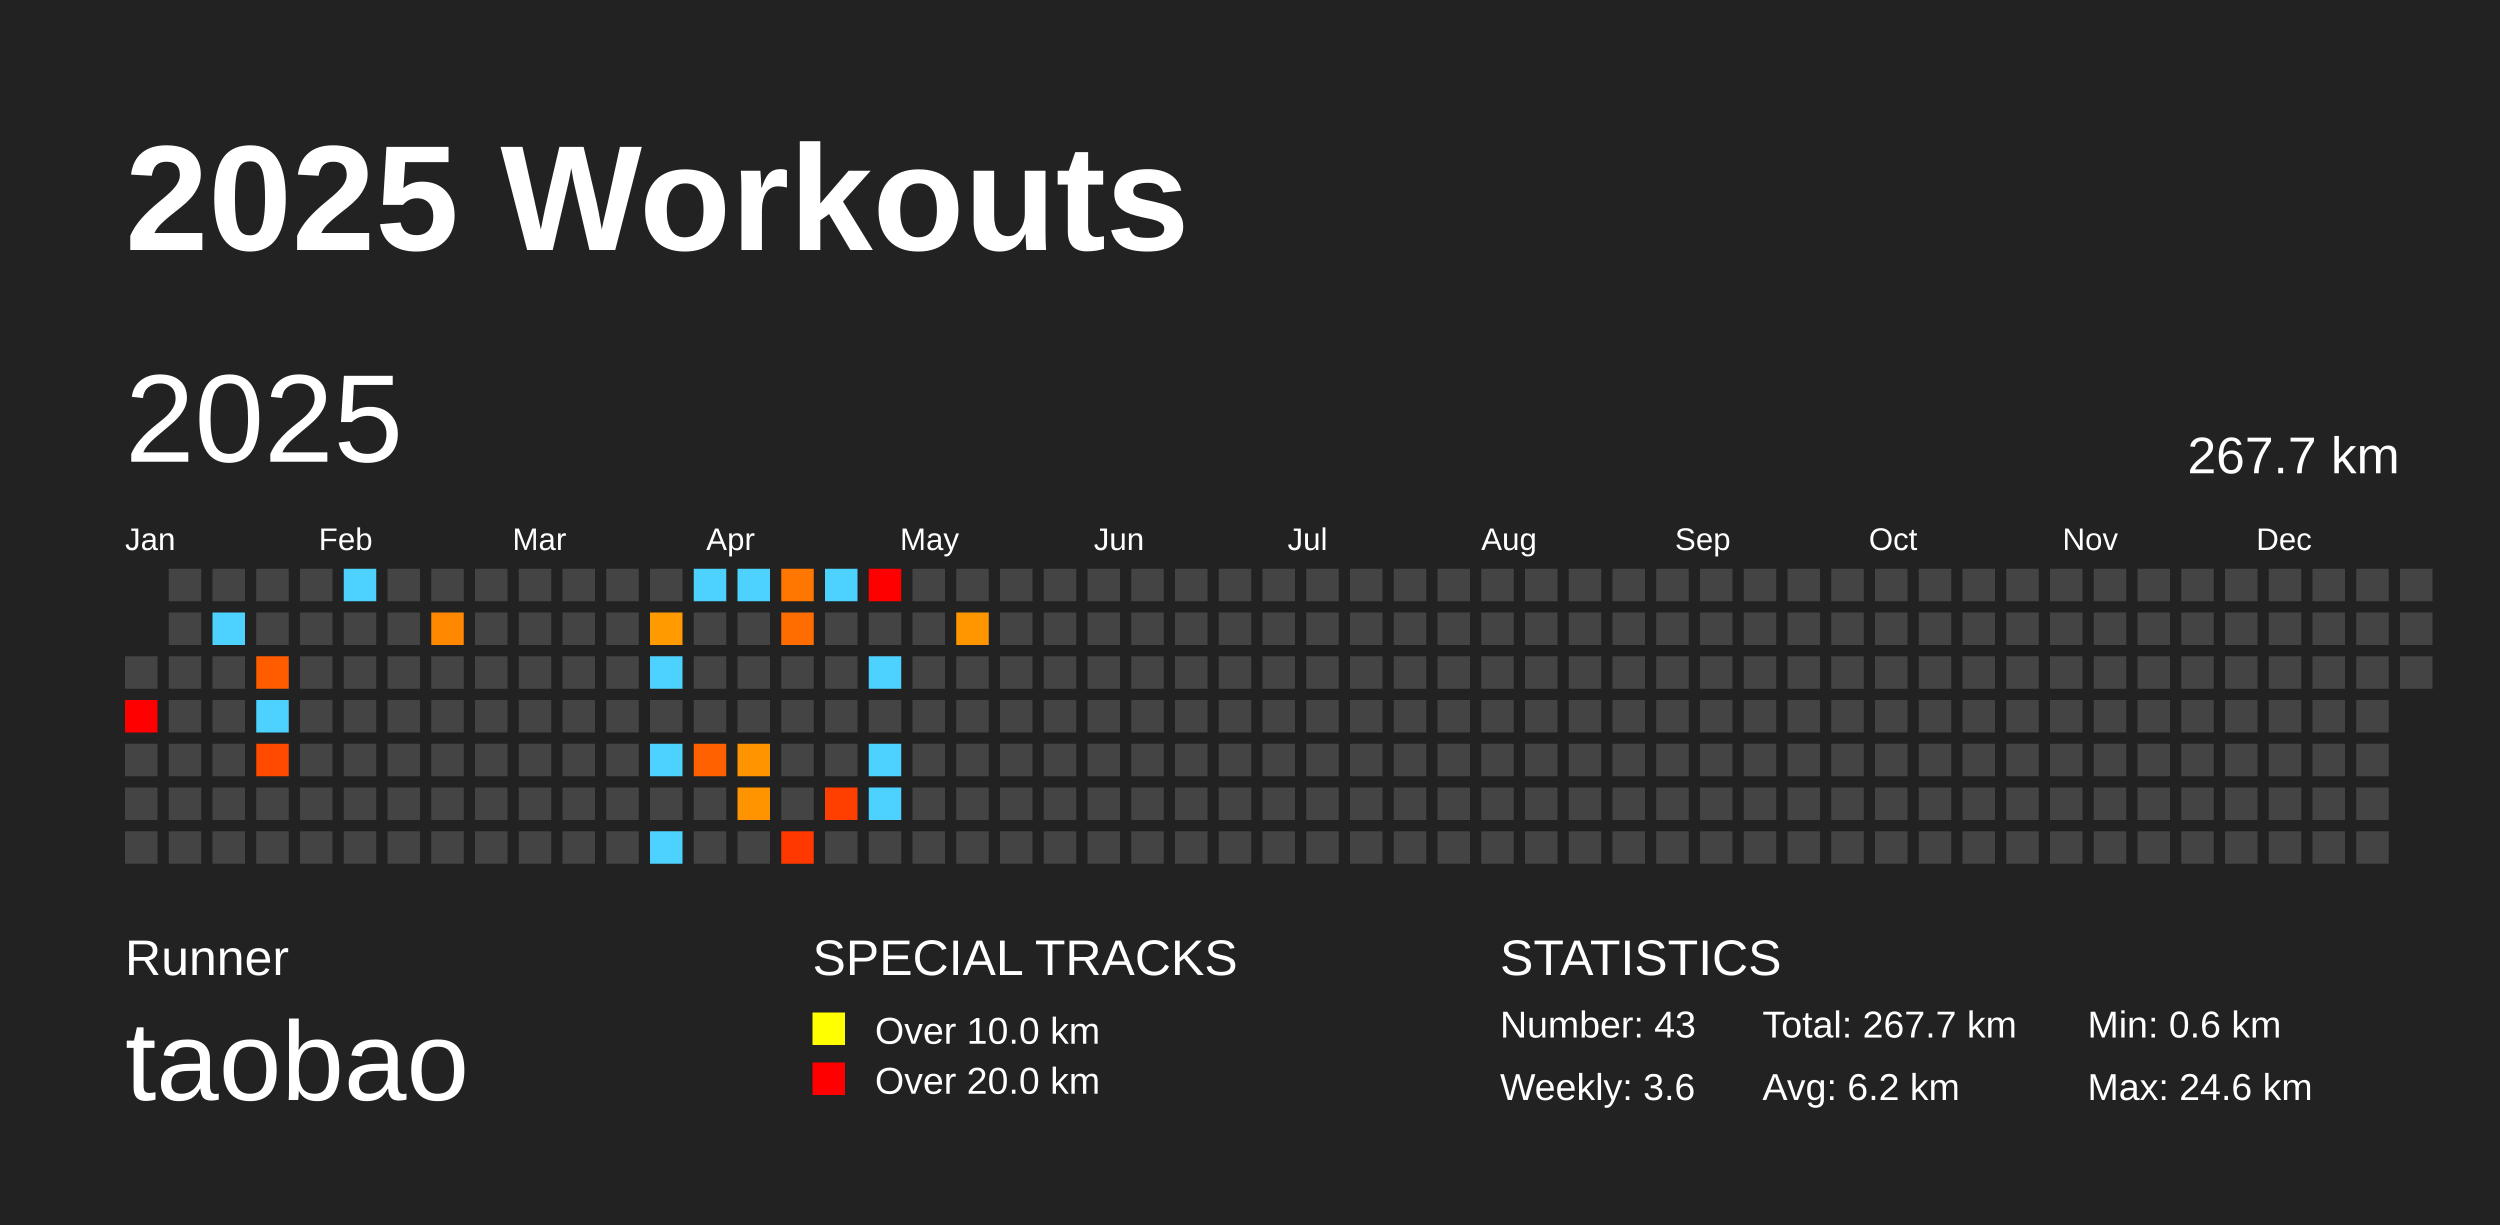
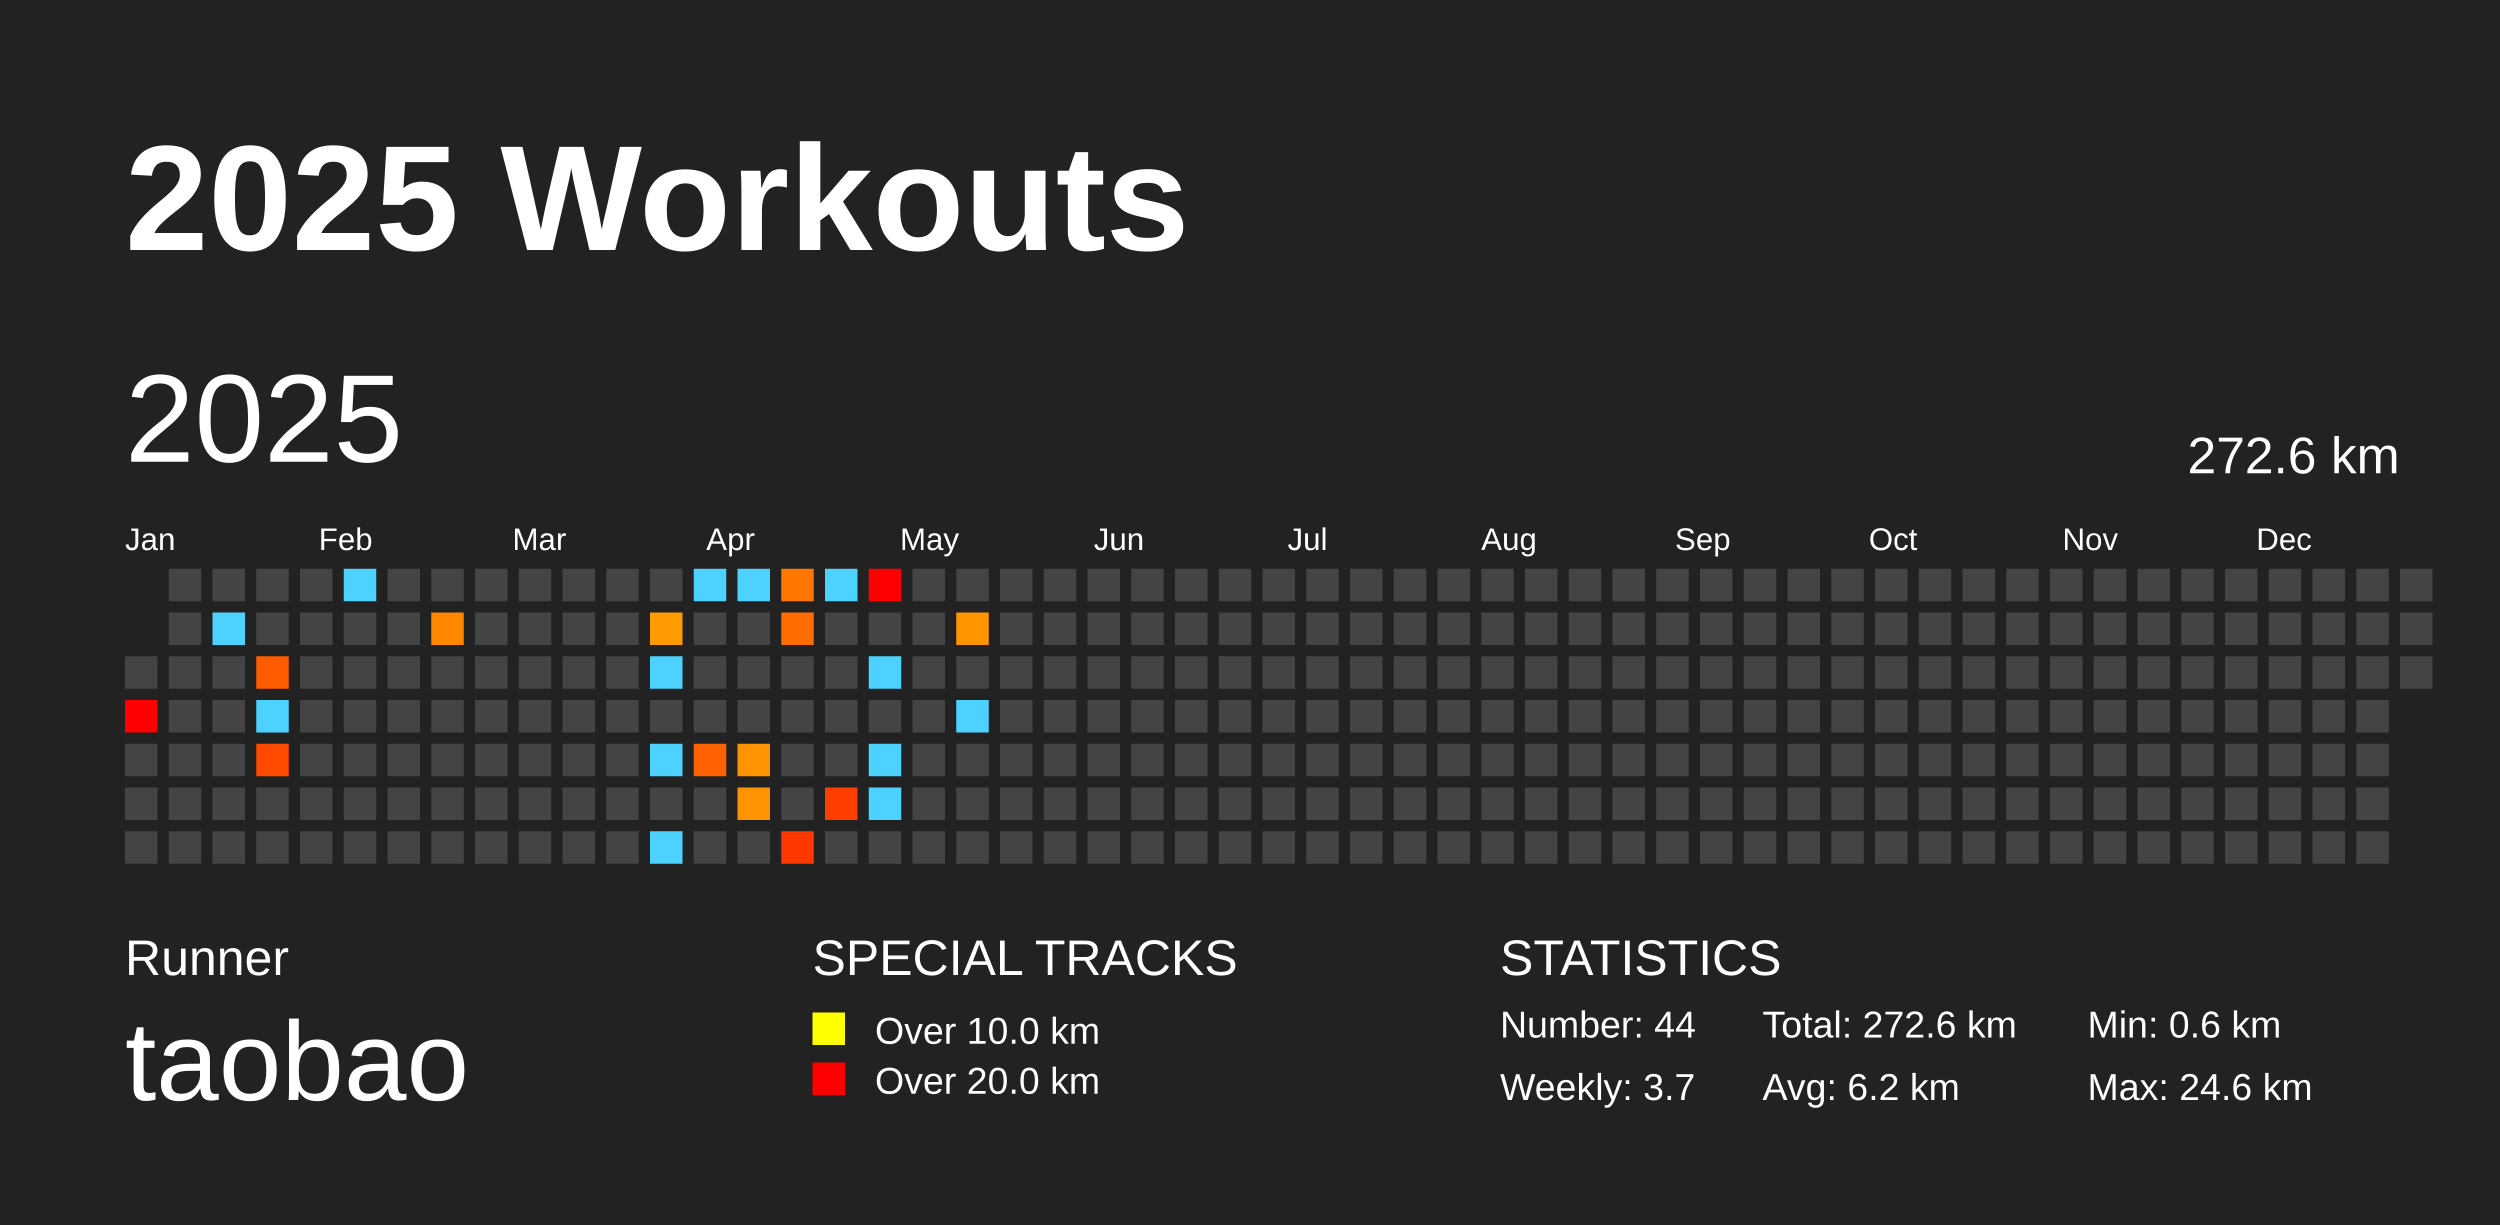
<svg xmlns="http://www.w3.org/2000/svg" baseProfile="full" height="98mm" version="1.1" viewBox="0,0,200,98" width="200mm">
  <defs />
  <rect fill="#222222" height="98" width="200" x="0" y="0" />
  <text fill="#FFFFFF" style="font-size:12px; font-family:Arial; font-weight:bold;" x="10" y="20">2025 Workouts</text>
  <text fill="#FFFFFF" style="font-size:4px; font-family:Arial" x="10" y="78">Runner</text>
  <text fill="#FFFFFF" style="font-size:9px; font-family:Arial" x="10" y="88">taobao</text>
  <text fill="#FFFFFF" style="font-size:4px; font-family:Arial" x="65" y="78">SPECIAL TRACKS</text>
  <rect fill="yellow" height="2.6" width="2.6" x="65" y="81" />
  <text fill="#FFFFFF" style="font-size:3px; font-family:Arial" x="70" y="83.5">Over 10.0 km</text>
  <rect fill="red" height="2.6" width="2.6" x="65" y="85" />
  <text fill="#FFFFFF" style="font-size:3px; font-family:Arial" x="70" y="87.5">Over 20.0 km</text>
  <text fill="#FFFFFF" style="font-size:4px; font-family:Arial" x="120" y="78">STATISTICS</text>
-   <text fill="#FFFFFF" style="font-size:3px; font-family:Arial" x="120" y="83">Number: 43</text>
-   <text fill="#FFFFFF" style="font-size:3px; font-family:Arial" x="120" y="88">Weekly: 3.6</text>
-   <text fill="#FFFFFF" style="font-size:3px; font-family:Arial" x="141" y="83">Total: 267.7 km</text>
+   <text fill="#FFFFFF" style="font-size:3px; font-family:Arial" x="120" y="83">Number: 44</text>
+   <text fill="#FFFFFF" style="font-size:3px; font-family:Arial" x="120" y="88">Weekly: 3.7</text>
+   <text fill="#FFFFFF" style="font-size:3px; font-family:Arial" x="141" y="83">Total: 272.6 km</text>
  <text fill="#FFFFFF" style="font-size:3px; font-family:Arial" x="141" y="88">Avg: 6.2 km</text>
  <text fill="#FFFFFF" style="font-size:3px; font-family:Arial" x="167" y="83">Min: 0.6 km</text>
  <text fill="#FFFFFF" style="font-size:3px; font-family:Arial" x="167" y="88">Max: 24.6 km</text>
  <text dominant-baseline="hanging" fill="#FFFFFF" style="font-size:10.0px; font-family:Arial;" x="10" y="30">2025</text>
-   <text dominant-baseline="hanging" fill="#FFFFFF" style="font-size:4.125px; font-family:Arial;" x="175" y="35">267.7 km</text>
+   <text dominant-baseline="hanging" fill="#FFFFFF" style="font-size:4.125px; font-family:Arial;" x="175" y="35">272.6 km</text>
  <text fill="#FFFFFF" style="font-size:2.5px; font-family:Arial" x="10.0" y="44">Jan</text>
  <text fill="#FFFFFF" style="font-size:2.5px; font-family:Arial" x="25.5" y="44">Feb</text>
  <text fill="#FFFFFF" style="font-size:2.5px; font-family:Arial" x="41.0" y="44">Mar</text>
  <text fill="#FFFFFF" style="font-size:2.5px; font-family:Arial" x="56.5" y="44">Apr</text>
  <text fill="#FFFFFF" style="font-size:2.5px; font-family:Arial" x="72.0" y="44">May</text>
  <text fill="#FFFFFF" style="font-size:2.5px; font-family:Arial" x="87.5" y="44">Jun</text>
  <text fill="#FFFFFF" style="font-size:2.5px; font-family:Arial" x="103.0" y="44">Jul</text>
  <text fill="#FFFFFF" style="font-size:2.5px; font-family:Arial" x="118.5" y="44">Aug</text>
  <text fill="#FFFFFF" style="font-size:2.5px; font-family:Arial" x="134.0" y="44">Sep</text>
  <text fill="#FFFFFF" style="font-size:2.5px; font-family:Arial" x="149.5" y="44">Oct</text>
  <text fill="#FFFFFF" style="font-size:2.5px; font-family:Arial" x="165.0" y="44">Nov</text>
  <text fill="#FFFFFF" style="font-size:2.5px; font-family:Arial" x="180.5" y="44">Dec</text>
  <rect fill="#444444" height="2.6" width="2.6" x="10.0" y="52.5" />
  <rect fill="red" height="2.6" width="2.6" x="10.0" y="56.0" />
  <rect fill="#444444" height="2.6" width="2.6" x="10.0" y="59.5" />
  <rect fill="#444444" height="2.6" width="2.6" x="10.0" y="63.0" />
  <rect fill="#444444" height="2.6" width="2.6" x="10.0" y="66.5" />
  <rect fill="#444444" height="2.6" width="2.6" x="13.5" y="45.5" />
  <rect fill="#444444" height="2.6" width="2.6" x="13.5" y="49.0" />
  <rect fill="#444444" height="2.6" width="2.6" x="13.5" y="52.5" />
  <rect fill="#444444" height="2.6" width="2.6" x="13.5" y="56.0" />
  <rect fill="#444444" height="2.6" width="2.6" x="13.5" y="59.5" />
  <rect fill="#444444" height="2.6" width="2.6" x="13.5" y="63.0" />
  <rect fill="#444444" height="2.6" width="2.6" x="13.5" y="66.5" />
  <rect fill="#444444" height="2.6" width="2.6" x="17.0" y="45.5" />
  <rect fill="#4dd2ff" height="2.6" width="2.6" x="17.0" y="49.0" />
  <rect fill="#444444" height="2.6" width="2.6" x="17.0" y="52.5" />
  <rect fill="#444444" height="2.6" width="2.6" x="17.0" y="56.0" />
  <rect fill="#444444" height="2.6" width="2.6" x="17.0" y="59.5" />
  <rect fill="#444444" height="2.6" width="2.6" x="17.0" y="63.0" />
  <rect fill="#444444" height="2.6" width="2.6" x="17.0" y="66.5" />
  <rect fill="#444444" height="2.6" width="2.6" x="20.5" y="45.5" />
  <rect fill="#444444" height="2.6" width="2.6" x="20.5" y="49.0" />
  <rect fill="#ff5c00" height="2.6" width="2.6" x="20.5" y="52.5" />
  <rect fill="#4dd2ff" height="2.6" width="2.6" x="20.5" y="56.0" />
  <rect fill="#ff4a00" height="2.6" width="2.6" x="20.5" y="59.5" />
  <rect fill="#444444" height="2.6" width="2.6" x="20.5" y="63.0" />
  <rect fill="#444444" height="2.6" width="2.6" x="20.5" y="66.5" />
  <rect fill="#444444" height="2.6" width="2.6" x="24.0" y="45.5" />
  <rect fill="#444444" height="2.6" width="2.6" x="24.0" y="49.0" />
  <rect fill="#444444" height="2.6" width="2.6" x="24.0" y="52.5" />
  <rect fill="#444444" height="2.6" width="2.6" x="24.0" y="56.0" />
  <rect fill="#444444" height="2.6" width="2.6" x="24.0" y="59.5" />
  <rect fill="#444444" height="2.6" width="2.6" x="24.0" y="63.0" />
  <rect fill="#444444" height="2.6" width="2.6" x="24.0" y="66.5" />
  <rect fill="#4dd2ff" height="2.6" width="2.6" x="27.5" y="45.5" />
  <rect fill="#444444" height="2.6" width="2.6" x="27.5" y="49.0" />
  <rect fill="#444444" height="2.6" width="2.6" x="27.5" y="52.5" />
  <rect fill="#444444" height="2.6" width="2.6" x="27.5" y="56.0" />
  <rect fill="#444444" height="2.6" width="2.6" x="27.5" y="59.5" />
  <rect fill="#444444" height="2.6" width="2.6" x="27.5" y="63.0" />
  <rect fill="#444444" height="2.6" width="2.6" x="27.5" y="66.5" />
  <rect fill="#444444" height="2.6" width="2.6" x="31.0" y="45.5" />
  <rect fill="#444444" height="2.6" width="2.6" x="31.0" y="49.0" />
  <rect fill="#444444" height="2.6" width="2.6" x="31.0" y="52.5" />
  <rect fill="#444444" height="2.6" width="2.6" x="31.0" y="56.0" />
  <rect fill="#444444" height="2.6" width="2.6" x="31.0" y="59.5" />
  <rect fill="#444444" height="2.6" width="2.6" x="31.0" y="63.0" />
  <rect fill="#444444" height="2.6" width="2.6" x="31.0" y="66.5" />
  <rect fill="#444444" height="2.6" width="2.6" x="34.5" y="45.5" />
  <rect fill="#ff8800" height="2.6" width="2.6" x="34.5" y="49.0" />
  <rect fill="#444444" height="2.6" width="2.6" x="34.5" y="52.5" />
  <rect fill="#444444" height="2.6" width="2.6" x="34.5" y="56.0" />
  <rect fill="#444444" height="2.6" width="2.6" x="34.5" y="59.5" />
  <rect fill="#444444" height="2.6" width="2.6" x="34.5" y="63.0" />
  <rect fill="#444444" height="2.6" width="2.6" x="34.5" y="66.5" />
  <rect fill="#444444" height="2.6" width="2.6" x="38.0" y="45.5" />
  <rect fill="#444444" height="2.6" width="2.6" x="38.0" y="49.0" />
  <rect fill="#444444" height="2.6" width="2.6" x="38.0" y="52.5" />
  <rect fill="#444444" height="2.6" width="2.6" x="38.0" y="56.0" />
  <rect fill="#444444" height="2.6" width="2.6" x="38.0" y="59.5" />
  <rect fill="#444444" height="2.6" width="2.6" x="38.0" y="63.0" />
  <rect fill="#444444" height="2.6" width="2.6" x="38.0" y="66.5" />
  <rect fill="#444444" height="2.6" width="2.6" x="41.5" y="45.5" />
  <rect fill="#444444" height="2.6" width="2.6" x="41.5" y="49.0" />
  <rect fill="#444444" height="2.6" width="2.6" x="41.5" y="52.5" />
  <rect fill="#444444" height="2.6" width="2.6" x="41.5" y="56.0" />
  <rect fill="#444444" height="2.6" width="2.6" x="41.5" y="59.5" />
  <rect fill="#444444" height="2.6" width="2.6" x="41.5" y="63.0" />
  <rect fill="#444444" height="2.6" width="2.6" x="41.5" y="66.5" />
  <rect fill="#444444" height="2.6" width="2.6" x="45.0" y="45.5" />
  <rect fill="#444444" height="2.6" width="2.6" x="45.0" y="49.0" />
  <rect fill="#444444" height="2.6" width="2.6" x="45.0" y="52.5" />
  <rect fill="#444444" height="2.6" width="2.6" x="45.0" y="56.0" />
  <rect fill="#444444" height="2.6" width="2.6" x="45.0" y="59.5" />
  <rect fill="#444444" height="2.6" width="2.6" x="45.0" y="63.0" />
  <rect fill="#444444" height="2.6" width="2.6" x="45.0" y="66.5" />
  <rect fill="#444444" height="2.6" width="2.6" x="48.5" y="45.5" />
  <rect fill="#444444" height="2.6" width="2.6" x="48.5" y="49.0" />
  <rect fill="#444444" height="2.6" width="2.6" x="48.5" y="52.5" />
  <rect fill="#444444" height="2.6" width="2.6" x="48.5" y="56.0" />
  <rect fill="#444444" height="2.6" width="2.6" x="48.5" y="59.5" />
  <rect fill="#444444" height="2.6" width="2.6" x="48.5" y="63.0" />
  <rect fill="#444444" height="2.6" width="2.6" x="48.5" y="66.5" />
  <rect fill="#444444" height="2.6" width="2.6" x="52.0" y="45.5" />
  <rect fill="#ff9a00" height="2.6" width="2.6" x="52.0" y="49.0" />
  <rect fill="#4dd2ff" height="2.6" width="2.6" x="52.0" y="52.5" />
  <rect fill="#444444" height="2.6" width="2.6" x="52.0" y="56.0" />
  <rect fill="#4dd2ff" height="2.6" width="2.6" x="52.0" y="59.5" />
  <rect fill="#444444" height="2.6" width="2.6" x="52.0" y="63.0" />
  <rect fill="#4dd2ff" height="2.6" width="2.6" x="52.0" y="66.5" />
  <rect fill="#4dd2ff" height="2.6" width="2.6" x="55.5" y="45.5" />
  <rect fill="#444444" height="2.6" width="2.6" x="55.5" y="49.0" />
  <rect fill="#444444" height="2.6" width="2.6" x="55.5" y="52.5" />
  <rect fill="#444444" height="2.6" width="2.6" x="55.5" y="56.0" />
  <rect fill="#ff6100" height="2.6" width="2.6" x="55.5" y="59.5" />
  <rect fill="#444444" height="2.6" width="2.6" x="55.5" y="63.0" />
  <rect fill="#444444" height="2.6" width="2.6" x="55.5" y="66.5" />
  <rect fill="#4dd2ff" height="2.6" width="2.6" x="59.0" y="45.5" />
  <rect fill="#444444" height="2.6" width="2.6" x="59.0" y="49.0" />
  <rect fill="#444444" height="2.6" width="2.6" x="59.0" y="52.5" />
  <rect fill="#444444" height="2.6" width="2.6" x="59.0" y="56.0" />
  <rect fill="#ff9300" height="2.6" width="2.6" x="59.0" y="59.5" />
  <rect fill="#ff9300" height="2.6" width="2.6" x="59.0" y="63.0" />
  <rect fill="#444444" height="2.6" width="2.6" x="59.0" y="66.5" />
  <rect fill="#ff7600" height="2.6" width="2.6" x="62.5" y="45.5" />
  <rect fill="#ff6c00" height="2.6" width="2.6" x="62.5" y="49.0" />
  <rect fill="#444444" height="2.6" width="2.6" x="62.5" y="52.5" />
  <rect fill="#444444" height="2.6" width="2.6" x="62.5" y="56.0" />
  <rect fill="#444444" height="2.6" width="2.6" x="62.5" y="59.5" />
  <rect fill="#444444" height="2.6" width="2.6" x="62.5" y="63.0" />
  <rect fill="#ff3800" height="2.6" width="2.6" x="62.5" y="66.5" />
  <rect fill="#4dd2ff" height="2.6" width="2.6" x="66.0" y="45.5" />
  <rect fill="#444444" height="2.6" width="2.6" x="66.0" y="49.0" />
  <rect fill="#444444" height="2.6" width="2.6" x="66.0" y="52.5" />
  <rect fill="#444444" height="2.6" width="2.6" x="66.0" y="56.0" />
  <rect fill="#444444" height="2.6" width="2.6" x="66.0" y="59.5" />
  <rect fill="#ff3f00" height="2.6" width="2.6" x="66.0" y="63.0" />
  <rect fill="#444444" height="2.6" width="2.6" x="66.0" y="66.5" />
  <rect fill="red" height="2.6" width="2.6" x="69.5" y="45.5" />
  <rect fill="#444444" height="2.6" width="2.6" x="69.5" y="49.0" />
  <rect fill="#4dd2ff" height="2.6" width="2.6" x="69.5" y="52.5" />
  <rect fill="#444444" height="2.6" width="2.6" x="69.5" y="56.0" />
  <rect fill="#4dd2ff" height="2.6" width="2.6" x="69.5" y="59.5" />
  <rect fill="#4dd2ff" height="2.6" width="2.6" x="69.5" y="63.0" />
  <rect fill="#444444" height="2.6" width="2.6" x="69.5" y="66.5" />
  <rect fill="#444444" height="2.6" width="2.6" x="73.0" y="45.5" />
  <rect fill="#444444" height="2.6" width="2.6" x="73.0" y="49.0" />
  <rect fill="#444444" height="2.6" width="2.6" x="73.0" y="52.5" />
  <rect fill="#444444" height="2.6" width="2.6" x="73.0" y="56.0" />
  <rect fill="#444444" height="2.6" width="2.6" x="73.0" y="59.5" />
  <rect fill="#444444" height="2.6" width="2.6" x="73.0" y="63.0" />
  <rect fill="#444444" height="2.6" width="2.6" x="73.0" y="66.5" />
  <rect fill="#444444" height="2.6" width="2.6" x="76.5" y="45.5" />
  <rect fill="#ff9600" height="2.6" width="2.6" x="76.5" y="49.0" />
  <rect fill="#444444" height="2.6" width="2.6" x="76.5" y="52.5" />
-   <rect fill="#444444" height="2.6" width="2.6" x="76.5" y="56.0" />
+   <rect fill="#4dd2ff" height="2.6" width="2.6" x="76.5" y="56.0" />
  <rect fill="#444444" height="2.6" width="2.6" x="76.5" y="59.5" />
  <rect fill="#444444" height="2.6" width="2.6" x="76.5" y="63.0" />
  <rect fill="#444444" height="2.6" width="2.6" x="76.5" y="66.5" />
  <rect fill="#444444" height="2.6" width="2.6" x="80.0" y="45.5" />
  <rect fill="#444444" height="2.6" width="2.6" x="80.0" y="49.0" />
  <rect fill="#444444" height="2.6" width="2.6" x="80.0" y="52.5" />
  <rect fill="#444444" height="2.6" width="2.6" x="80.0" y="56.0" />
  <rect fill="#444444" height="2.6" width="2.6" x="80.0" y="59.5" />
  <rect fill="#444444" height="2.6" width="2.6" x="80.0" y="63.0" />
  <rect fill="#444444" height="2.6" width="2.6" x="80.0" y="66.5" />
  <rect fill="#444444" height="2.6" width="2.6" x="83.5" y="45.5" />
  <rect fill="#444444" height="2.6" width="2.6" x="83.5" y="49.0" />
  <rect fill="#444444" height="2.6" width="2.6" x="83.5" y="52.5" />
  <rect fill="#444444" height="2.6" width="2.6" x="83.5" y="56.0" />
  <rect fill="#444444" height="2.6" width="2.6" x="83.5" y="59.5" />
  <rect fill="#444444" height="2.6" width="2.6" x="83.5" y="63.0" />
  <rect fill="#444444" height="2.6" width="2.6" x="83.5" y="66.5" />
  <rect fill="#444444" height="2.6" width="2.6" x="87.0" y="45.5" />
  <rect fill="#444444" height="2.6" width="2.6" x="87.0" y="49.0" />
  <rect fill="#444444" height="2.6" width="2.6" x="87.0" y="52.5" />
  <rect fill="#444444" height="2.6" width="2.6" x="87.0" y="56.0" />
  <rect fill="#444444" height="2.6" width="2.6" x="87.0" y="59.5" />
  <rect fill="#444444" height="2.6" width="2.6" x="87.0" y="63.0" />
  <rect fill="#444444" height="2.6" width="2.6" x="87.0" y="66.5" />
  <rect fill="#444444" height="2.6" width="2.6" x="90.5" y="45.5" />
  <rect fill="#444444" height="2.6" width="2.6" x="90.5" y="49.0" />
  <rect fill="#444444" height="2.6" width="2.6" x="90.5" y="52.5" />
  <rect fill="#444444" height="2.6" width="2.6" x="90.5" y="56.0" />
  <rect fill="#444444" height="2.6" width="2.6" x="90.5" y="59.5" />
  <rect fill="#444444" height="2.6" width="2.6" x="90.5" y="63.0" />
  <rect fill="#444444" height="2.6" width="2.6" x="90.5" y="66.5" />
  <rect fill="#444444" height="2.6" width="2.6" x="94.0" y="45.5" />
  <rect fill="#444444" height="2.6" width="2.6" x="94.0" y="49.0" />
  <rect fill="#444444" height="2.6" width="2.6" x="94.0" y="52.5" />
  <rect fill="#444444" height="2.6" width="2.6" x="94.0" y="56.0" />
  <rect fill="#444444" height="2.6" width="2.6" x="94.0" y="59.5" />
  <rect fill="#444444" height="2.6" width="2.6" x="94.0" y="63.0" />
  <rect fill="#444444" height="2.6" width="2.6" x="94.0" y="66.5" />
  <rect fill="#444444" height="2.6" width="2.6" x="97.5" y="45.5" />
  <rect fill="#444444" height="2.6" width="2.6" x="97.5" y="49.0" />
  <rect fill="#444444" height="2.6" width="2.6" x="97.5" y="52.5" />
  <rect fill="#444444" height="2.6" width="2.6" x="97.5" y="56.0" />
  <rect fill="#444444" height="2.6" width="2.6" x="97.5" y="59.5" />
  <rect fill="#444444" height="2.6" width="2.6" x="97.5" y="63.0" />
  <rect fill="#444444" height="2.6" width="2.6" x="97.5" y="66.5" />
  <rect fill="#444444" height="2.6" width="2.6" x="101.0" y="45.5" />
  <rect fill="#444444" height="2.6" width="2.6" x="101.0" y="49.0" />
  <rect fill="#444444" height="2.6" width="2.6" x="101.0" y="52.5" />
  <rect fill="#444444" height="2.6" width="2.6" x="101.0" y="56.0" />
  <rect fill="#444444" height="2.6" width="2.6" x="101.0" y="59.5" />
  <rect fill="#444444" height="2.6" width="2.6" x="101.0" y="63.0" />
  <rect fill="#444444" height="2.6" width="2.6" x="101.0" y="66.5" />
  <rect fill="#444444" height="2.6" width="2.6" x="104.5" y="45.5" />
  <rect fill="#444444" height="2.6" width="2.6" x="104.5" y="49.0" />
  <rect fill="#444444" height="2.6" width="2.6" x="104.5" y="52.5" />
  <rect fill="#444444" height="2.6" width="2.6" x="104.5" y="56.0" />
  <rect fill="#444444" height="2.6" width="2.6" x="104.5" y="59.5" />
  <rect fill="#444444" height="2.6" width="2.6" x="104.5" y="63.0" />
  <rect fill="#444444" height="2.6" width="2.6" x="104.5" y="66.5" />
  <rect fill="#444444" height="2.6" width="2.6" x="108.0" y="45.5" />
  <rect fill="#444444" height="2.6" width="2.6" x="108.0" y="49.0" />
  <rect fill="#444444" height="2.6" width="2.6" x="108.0" y="52.5" />
  <rect fill="#444444" height="2.6" width="2.6" x="108.0" y="56.0" />
  <rect fill="#444444" height="2.6" width="2.6" x="108.0" y="59.5" />
  <rect fill="#444444" height="2.6" width="2.6" x="108.0" y="63.0" />
  <rect fill="#444444" height="2.6" width="2.6" x="108.0" y="66.5" />
  <rect fill="#444444" height="2.6" width="2.6" x="111.5" y="45.5" />
  <rect fill="#444444" height="2.6" width="2.6" x="111.5" y="49.0" />
  <rect fill="#444444" height="2.6" width="2.6" x="111.5" y="52.5" />
  <rect fill="#444444" height="2.6" width="2.6" x="111.5" y="56.0" />
  <rect fill="#444444" height="2.6" width="2.6" x="111.5" y="59.5" />
  <rect fill="#444444" height="2.6" width="2.6" x="111.5" y="63.0" />
  <rect fill="#444444" height="2.6" width="2.6" x="111.5" y="66.5" />
  <rect fill="#444444" height="2.6" width="2.6" x="115.0" y="45.5" />
  <rect fill="#444444" height="2.6" width="2.6" x="115.0" y="49.0" />
  <rect fill="#444444" height="2.6" width="2.6" x="115.0" y="52.5" />
  <rect fill="#444444" height="2.6" width="2.6" x="115.0" y="56.0" />
  <rect fill="#444444" height="2.6" width="2.6" x="115.0" y="59.5" />
  <rect fill="#444444" height="2.6" width="2.6" x="115.0" y="63.0" />
  <rect fill="#444444" height="2.6" width="2.6" x="115.0" y="66.5" />
  <rect fill="#444444" height="2.6" width="2.6" x="118.5" y="45.5" />
  <rect fill="#444444" height="2.6" width="2.6" x="118.5" y="49.0" />
  <rect fill="#444444" height="2.6" width="2.6" x="118.5" y="52.5" />
  <rect fill="#444444" height="2.6" width="2.6" x="118.5" y="56.0" />
  <rect fill="#444444" height="2.6" width="2.6" x="118.5" y="59.5" />
  <rect fill="#444444" height="2.6" width="2.6" x="118.5" y="63.0" />
  <rect fill="#444444" height="2.6" width="2.6" x="118.5" y="66.5" />
  <rect fill="#444444" height="2.6" width="2.6" x="122.0" y="45.5" />
  <rect fill="#444444" height="2.6" width="2.6" x="122.0" y="49.0" />
  <rect fill="#444444" height="2.6" width="2.6" x="122.0" y="52.5" />
  <rect fill="#444444" height="2.6" width="2.6" x="122.0" y="56.0" />
  <rect fill="#444444" height="2.6" width="2.6" x="122.0" y="59.5" />
  <rect fill="#444444" height="2.6" width="2.6" x="122.0" y="63.0" />
  <rect fill="#444444" height="2.6" width="2.6" x="122.0" y="66.5" />
  <rect fill="#444444" height="2.6" width="2.6" x="125.5" y="45.5" />
  <rect fill="#444444" height="2.6" width="2.6" x="125.5" y="49.0" />
  <rect fill="#444444" height="2.6" width="2.6" x="125.5" y="52.5" />
  <rect fill="#444444" height="2.6" width="2.6" x="125.5" y="56.0" />
  <rect fill="#444444" height="2.6" width="2.6" x="125.5" y="59.5" />
  <rect fill="#444444" height="2.6" width="2.6" x="125.5" y="63.0" />
  <rect fill="#444444" height="2.6" width="2.6" x="125.5" y="66.5" />
  <rect fill="#444444" height="2.6" width="2.6" x="129.0" y="45.5" />
  <rect fill="#444444" height="2.6" width="2.6" x="129.0" y="49.0" />
  <rect fill="#444444" height="2.6" width="2.6" x="129.0" y="52.5" />
  <rect fill="#444444" height="2.6" width="2.6" x="129.0" y="56.0" />
  <rect fill="#444444" height="2.6" width="2.6" x="129.0" y="59.5" />
  <rect fill="#444444" height="2.6" width="2.6" x="129.0" y="63.0" />
  <rect fill="#444444" height="2.6" width="2.6" x="129.0" y="66.5" />
  <rect fill="#444444" height="2.6" width="2.6" x="132.5" y="45.5" />
  <rect fill="#444444" height="2.6" width="2.6" x="132.5" y="49.0" />
  <rect fill="#444444" height="2.6" width="2.6" x="132.5" y="52.5" />
  <rect fill="#444444" height="2.6" width="2.6" x="132.5" y="56.0" />
  <rect fill="#444444" height="2.6" width="2.6" x="132.5" y="59.5" />
  <rect fill="#444444" height="2.6" width="2.6" x="132.5" y="63.0" />
  <rect fill="#444444" height="2.6" width="2.6" x="132.5" y="66.5" />
  <rect fill="#444444" height="2.6" width="2.6" x="136.0" y="45.5" />
  <rect fill="#444444" height="2.6" width="2.6" x="136.0" y="49.0" />
  <rect fill="#444444" height="2.6" width="2.6" x="136.0" y="52.5" />
  <rect fill="#444444" height="2.6" width="2.6" x="136.0" y="56.0" />
  <rect fill="#444444" height="2.6" width="2.6" x="136.0" y="59.5" />
  <rect fill="#444444" height="2.6" width="2.6" x="136.0" y="63.0" />
  <rect fill="#444444" height="2.6" width="2.6" x="136.0" y="66.5" />
  <rect fill="#444444" height="2.6" width="2.6" x="139.5" y="45.5" />
  <rect fill="#444444" height="2.6" width="2.6" x="139.5" y="49.0" />
  <rect fill="#444444" height="2.6" width="2.6" x="139.5" y="52.5" />
  <rect fill="#444444" height="2.6" width="2.6" x="139.5" y="56.0" />
  <rect fill="#444444" height="2.6" width="2.6" x="139.5" y="59.5" />
  <rect fill="#444444" height="2.6" width="2.6" x="139.5" y="63.0" />
  <rect fill="#444444" height="2.6" width="2.6" x="139.5" y="66.5" />
  <rect fill="#444444" height="2.6" width="2.6" x="143.0" y="45.5" />
  <rect fill="#444444" height="2.6" width="2.6" x="143.0" y="49.0" />
  <rect fill="#444444" height="2.6" width="2.6" x="143.0" y="52.5" />
  <rect fill="#444444" height="2.6" width="2.6" x="143.0" y="56.0" />
  <rect fill="#444444" height="2.6" width="2.6" x="143.0" y="59.5" />
  <rect fill="#444444" height="2.6" width="2.6" x="143.0" y="63.0" />
  <rect fill="#444444" height="2.6" width="2.6" x="143.0" y="66.5" />
  <rect fill="#444444" height="2.6" width="2.6" x="146.5" y="45.5" />
  <rect fill="#444444" height="2.6" width="2.6" x="146.5" y="49.0" />
  <rect fill="#444444" height="2.6" width="2.6" x="146.5" y="52.5" />
  <rect fill="#444444" height="2.6" width="2.6" x="146.5" y="56.0" />
  <rect fill="#444444" height="2.6" width="2.6" x="146.5" y="59.5" />
  <rect fill="#444444" height="2.6" width="2.6" x="146.5" y="63.0" />
  <rect fill="#444444" height="2.6" width="2.6" x="146.5" y="66.5" />
  <rect fill="#444444" height="2.6" width="2.6" x="150.0" y="45.5" />
  <rect fill="#444444" height="2.6" width="2.6" x="150.0" y="49.0" />
  <rect fill="#444444" height="2.6" width="2.6" x="150.0" y="52.5" />
  <rect fill="#444444" height="2.6" width="2.6" x="150.0" y="56.0" />
  <rect fill="#444444" height="2.6" width="2.6" x="150.0" y="59.5" />
  <rect fill="#444444" height="2.6" width="2.6" x="150.0" y="63.0" />
  <rect fill="#444444" height="2.6" width="2.6" x="150.0" y="66.5" />
  <rect fill="#444444" height="2.6" width="2.6" x="153.5" y="45.5" />
  <rect fill="#444444" height="2.6" width="2.6" x="153.5" y="49.0" />
  <rect fill="#444444" height="2.6" width="2.6" x="153.5" y="52.5" />
  <rect fill="#444444" height="2.6" width="2.6" x="153.5" y="56.0" />
  <rect fill="#444444" height="2.6" width="2.6" x="153.5" y="59.5" />
  <rect fill="#444444" height="2.6" width="2.6" x="153.5" y="63.0" />
  <rect fill="#444444" height="2.6" width="2.6" x="153.5" y="66.5" />
  <rect fill="#444444" height="2.6" width="2.6" x="157.0" y="45.5" />
  <rect fill="#444444" height="2.6" width="2.6" x="157.0" y="49.0" />
  <rect fill="#444444" height="2.6" width="2.6" x="157.0" y="52.5" />
  <rect fill="#444444" height="2.6" width="2.6" x="157.0" y="56.0" />
  <rect fill="#444444" height="2.6" width="2.6" x="157.0" y="59.5" />
  <rect fill="#444444" height="2.6" width="2.6" x="157.0" y="63.0" />
  <rect fill="#444444" height="2.6" width="2.6" x="157.0" y="66.5" />
  <rect fill="#444444" height="2.6" width="2.6" x="160.5" y="45.5" />
  <rect fill="#444444" height="2.6" width="2.6" x="160.5" y="49.0" />
  <rect fill="#444444" height="2.6" width="2.6" x="160.5" y="52.5" />
  <rect fill="#444444" height="2.6" width="2.6" x="160.5" y="56.0" />
  <rect fill="#444444" height="2.6" width="2.6" x="160.5" y="59.5" />
  <rect fill="#444444" height="2.6" width="2.6" x="160.5" y="63.0" />
  <rect fill="#444444" height="2.6" width="2.6" x="160.5" y="66.5" />
  <rect fill="#444444" height="2.6" width="2.6" x="164.0" y="45.5" />
  <rect fill="#444444" height="2.6" width="2.6" x="164.0" y="49.0" />
  <rect fill="#444444" height="2.6" width="2.6" x="164.0" y="52.5" />
  <rect fill="#444444" height="2.6" width="2.6" x="164.0" y="56.0" />
  <rect fill="#444444" height="2.6" width="2.6" x="164.0" y="59.5" />
  <rect fill="#444444" height="2.6" width="2.6" x="164.0" y="63.0" />
  <rect fill="#444444" height="2.6" width="2.6" x="164.0" y="66.5" />
  <rect fill="#444444" height="2.6" width="2.6" x="167.5" y="45.5" />
  <rect fill="#444444" height="2.6" width="2.6" x="167.5" y="49.0" />
  <rect fill="#444444" height="2.6" width="2.6" x="167.5" y="52.5" />
  <rect fill="#444444" height="2.6" width="2.6" x="167.5" y="56.0" />
  <rect fill="#444444" height="2.6" width="2.6" x="167.5" y="59.5" />
  <rect fill="#444444" height="2.6" width="2.6" x="167.5" y="63.0" />
  <rect fill="#444444" height="2.6" width="2.6" x="167.5" y="66.5" />
  <rect fill="#444444" height="2.6" width="2.6" x="171.0" y="45.5" />
  <rect fill="#444444" height="2.6" width="2.6" x="171.0" y="49.0" />
  <rect fill="#444444" height="2.6" width="2.6" x="171.0" y="52.5" />
  <rect fill="#444444" height="2.6" width="2.6" x="171.0" y="56.0" />
  <rect fill="#444444" height="2.6" width="2.6" x="171.0" y="59.5" />
  <rect fill="#444444" height="2.6" width="2.6" x="171.0" y="63.0" />
  <rect fill="#444444" height="2.6" width="2.6" x="171.0" y="66.5" />
  <rect fill="#444444" height="2.6" width="2.6" x="174.5" y="45.5" />
  <rect fill="#444444" height="2.6" width="2.6" x="174.5" y="49.0" />
  <rect fill="#444444" height="2.6" width="2.6" x="174.5" y="52.5" />
  <rect fill="#444444" height="2.6" width="2.6" x="174.5" y="56.0" />
  <rect fill="#444444" height="2.6" width="2.6" x="174.5" y="59.5" />
  <rect fill="#444444" height="2.6" width="2.6" x="174.5" y="63.0" />
  <rect fill="#444444" height="2.6" width="2.6" x="174.5" y="66.5" />
  <rect fill="#444444" height="2.6" width="2.6" x="178.0" y="45.5" />
  <rect fill="#444444" height="2.6" width="2.6" x="178.0" y="49.0" />
  <rect fill="#444444" height="2.6" width="2.6" x="178.0" y="52.5" />
  <rect fill="#444444" height="2.6" width="2.6" x="178.0" y="56.0" />
  <rect fill="#444444" height="2.6" width="2.6" x="178.0" y="59.5" />
  <rect fill="#444444" height="2.6" width="2.6" x="178.0" y="63.0" />
  <rect fill="#444444" height="2.6" width="2.6" x="178.0" y="66.5" />
  <rect fill="#444444" height="2.6" width="2.6" x="181.5" y="45.5" />
  <rect fill="#444444" height="2.6" width="2.6" x="181.5" y="49.0" />
  <rect fill="#444444" height="2.6" width="2.6" x="181.5" y="52.5" />
  <rect fill="#444444" height="2.6" width="2.6" x="181.5" y="56.0" />
  <rect fill="#444444" height="2.6" width="2.6" x="181.5" y="59.5" />
  <rect fill="#444444" height="2.6" width="2.6" x="181.5" y="63.0" />
  <rect fill="#444444" height="2.6" width="2.6" x="181.5" y="66.5" />
  <rect fill="#444444" height="2.6" width="2.6" x="185.0" y="45.5" />
  <rect fill="#444444" height="2.6" width="2.6" x="185.0" y="49.0" />
  <rect fill="#444444" height="2.6" width="2.6" x="185.0" y="52.5" />
  <rect fill="#444444" height="2.6" width="2.6" x="185.0" y="56.0" />
  <rect fill="#444444" height="2.6" width="2.6" x="185.0" y="59.5" />
  <rect fill="#444444" height="2.6" width="2.6" x="185.0" y="63.0" />
  <rect fill="#444444" height="2.6" width="2.6" x="185.0" y="66.5" />
  <rect fill="#444444" height="2.6" width="2.6" x="188.5" y="45.5" />
  <rect fill="#444444" height="2.6" width="2.6" x="188.5" y="49.0" />
  <rect fill="#444444" height="2.6" width="2.6" x="188.5" y="52.5" />
  <rect fill="#444444" height="2.6" width="2.6" x="188.5" y="56.0" />
  <rect fill="#444444" height="2.6" width="2.6" x="188.5" y="59.5" />
  <rect fill="#444444" height="2.6" width="2.6" x="188.5" y="63.0" />
  <rect fill="#444444" height="2.6" width="2.6" x="188.5" y="66.5" />
  <rect fill="#444444" height="2.6" width="2.6" x="192.0" y="45.5" />
  <rect fill="#444444" height="2.6" width="2.6" x="192.0" y="49.0" />
  <rect fill="#444444" height="2.6" width="2.6" x="192.0" y="52.5" />
</svg>
